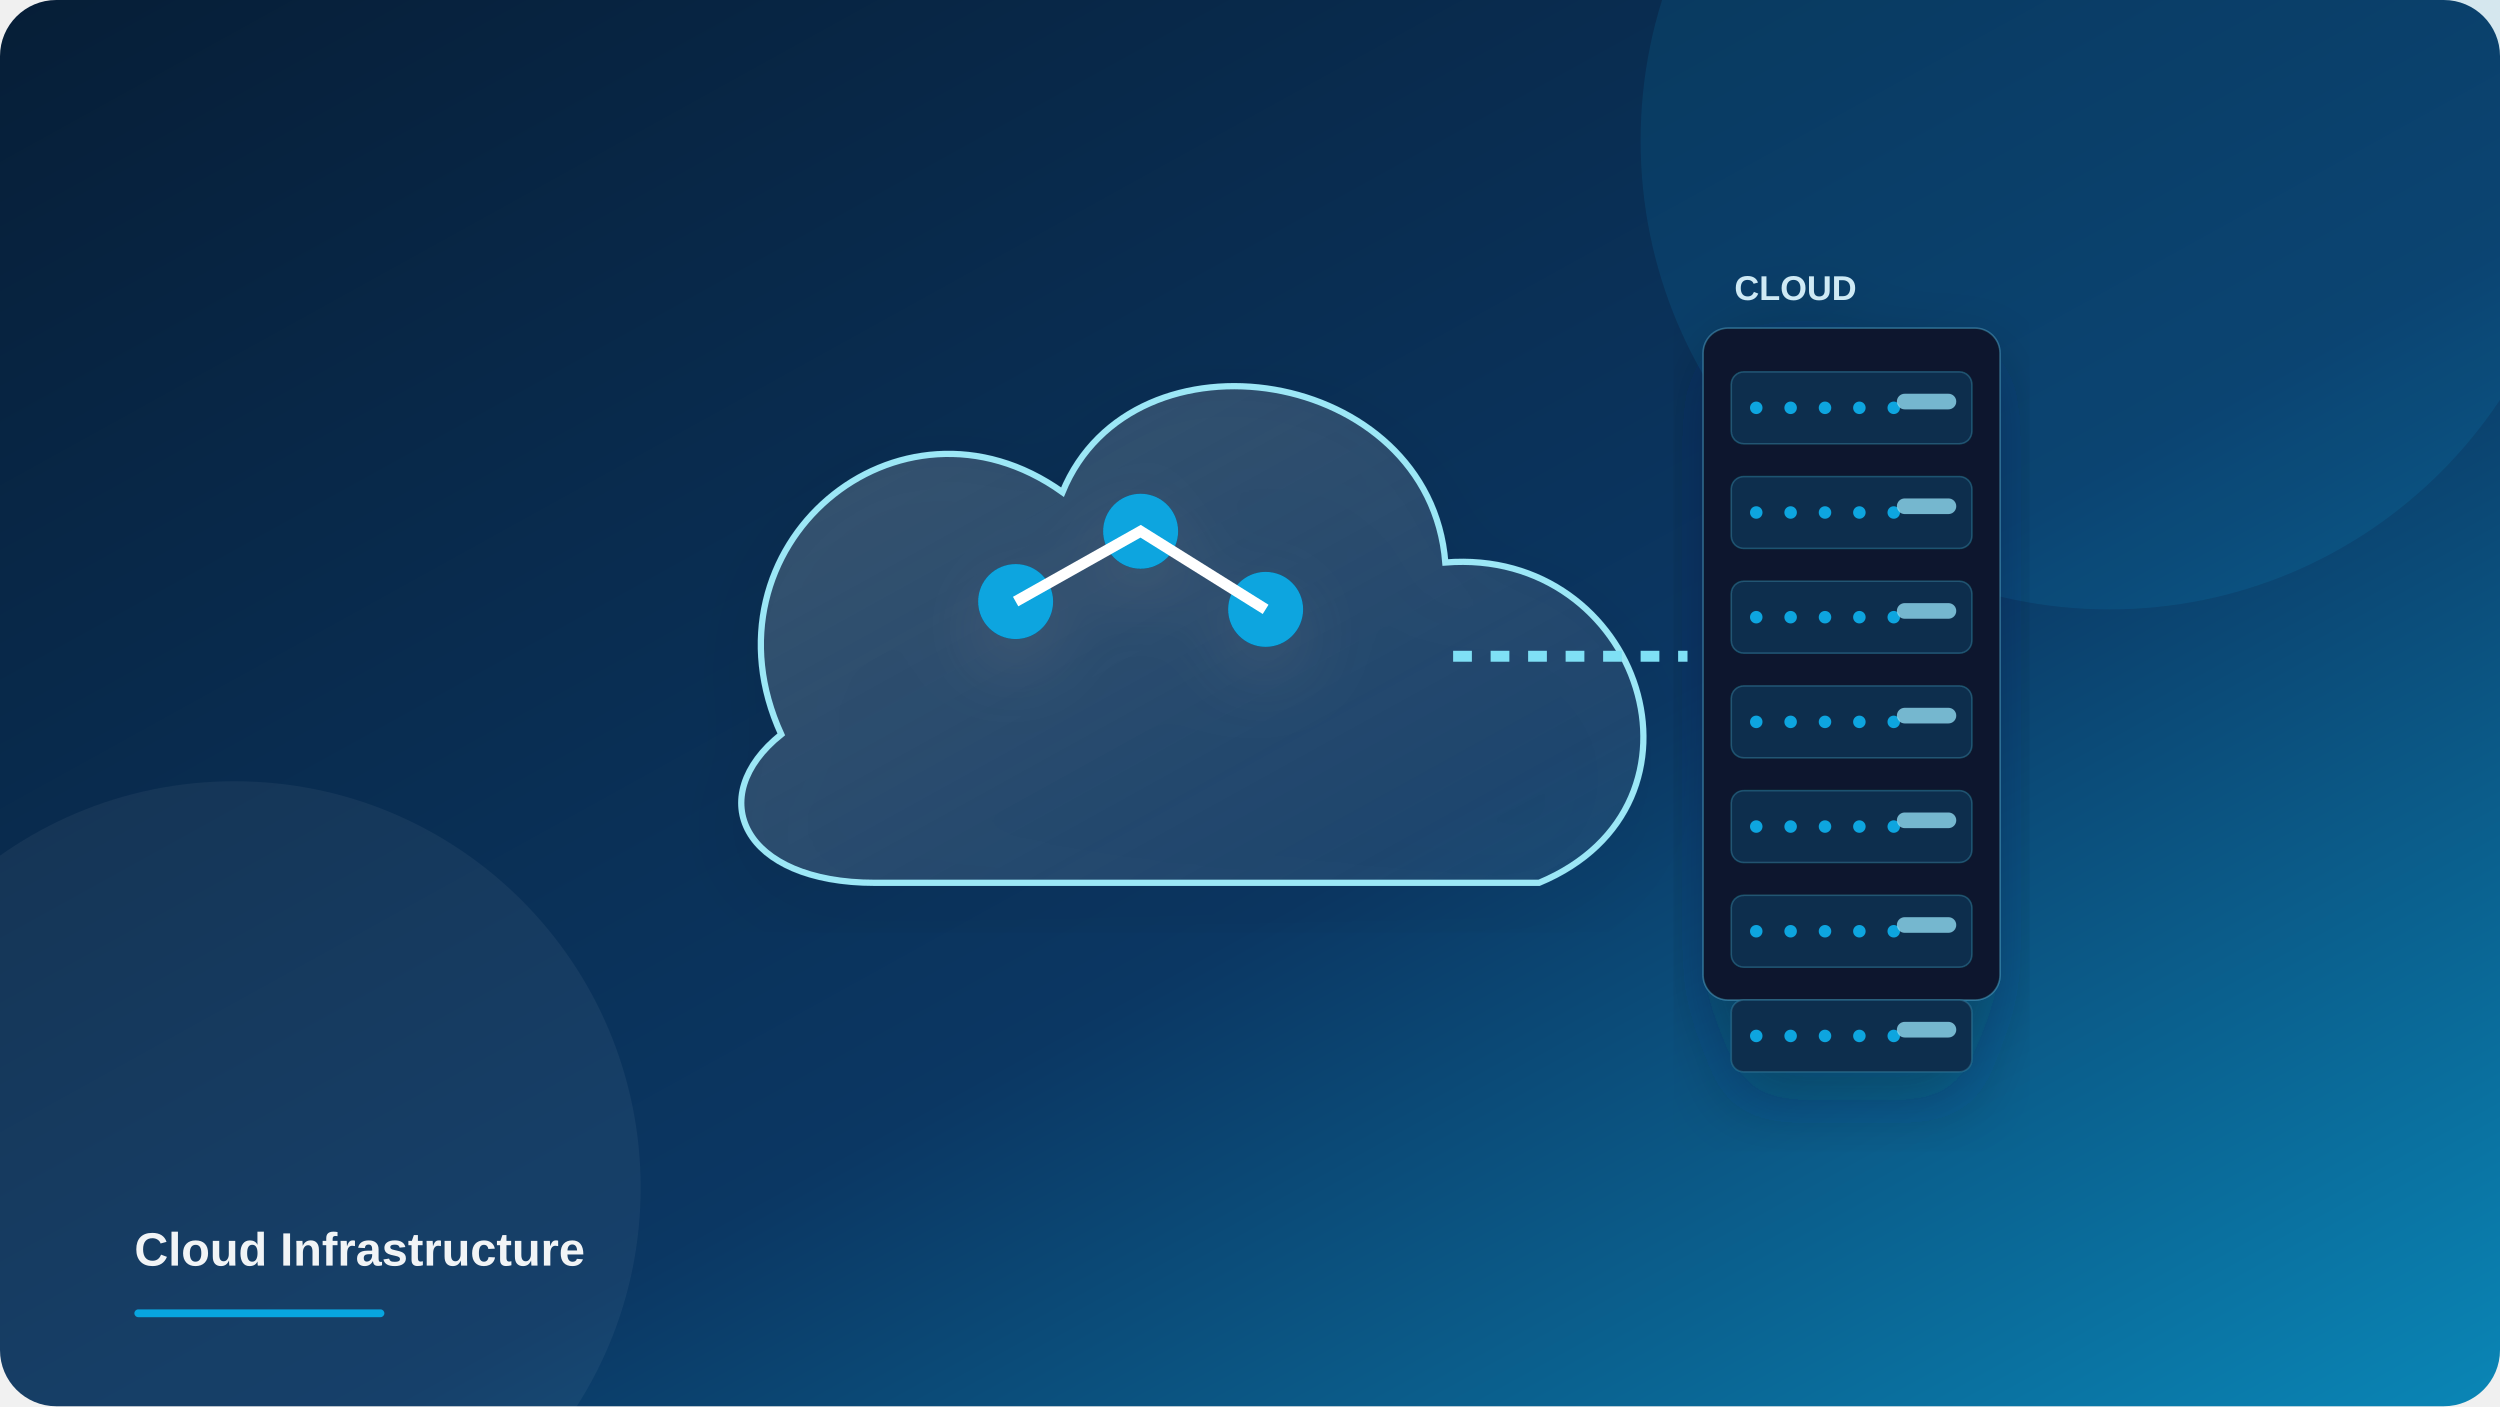
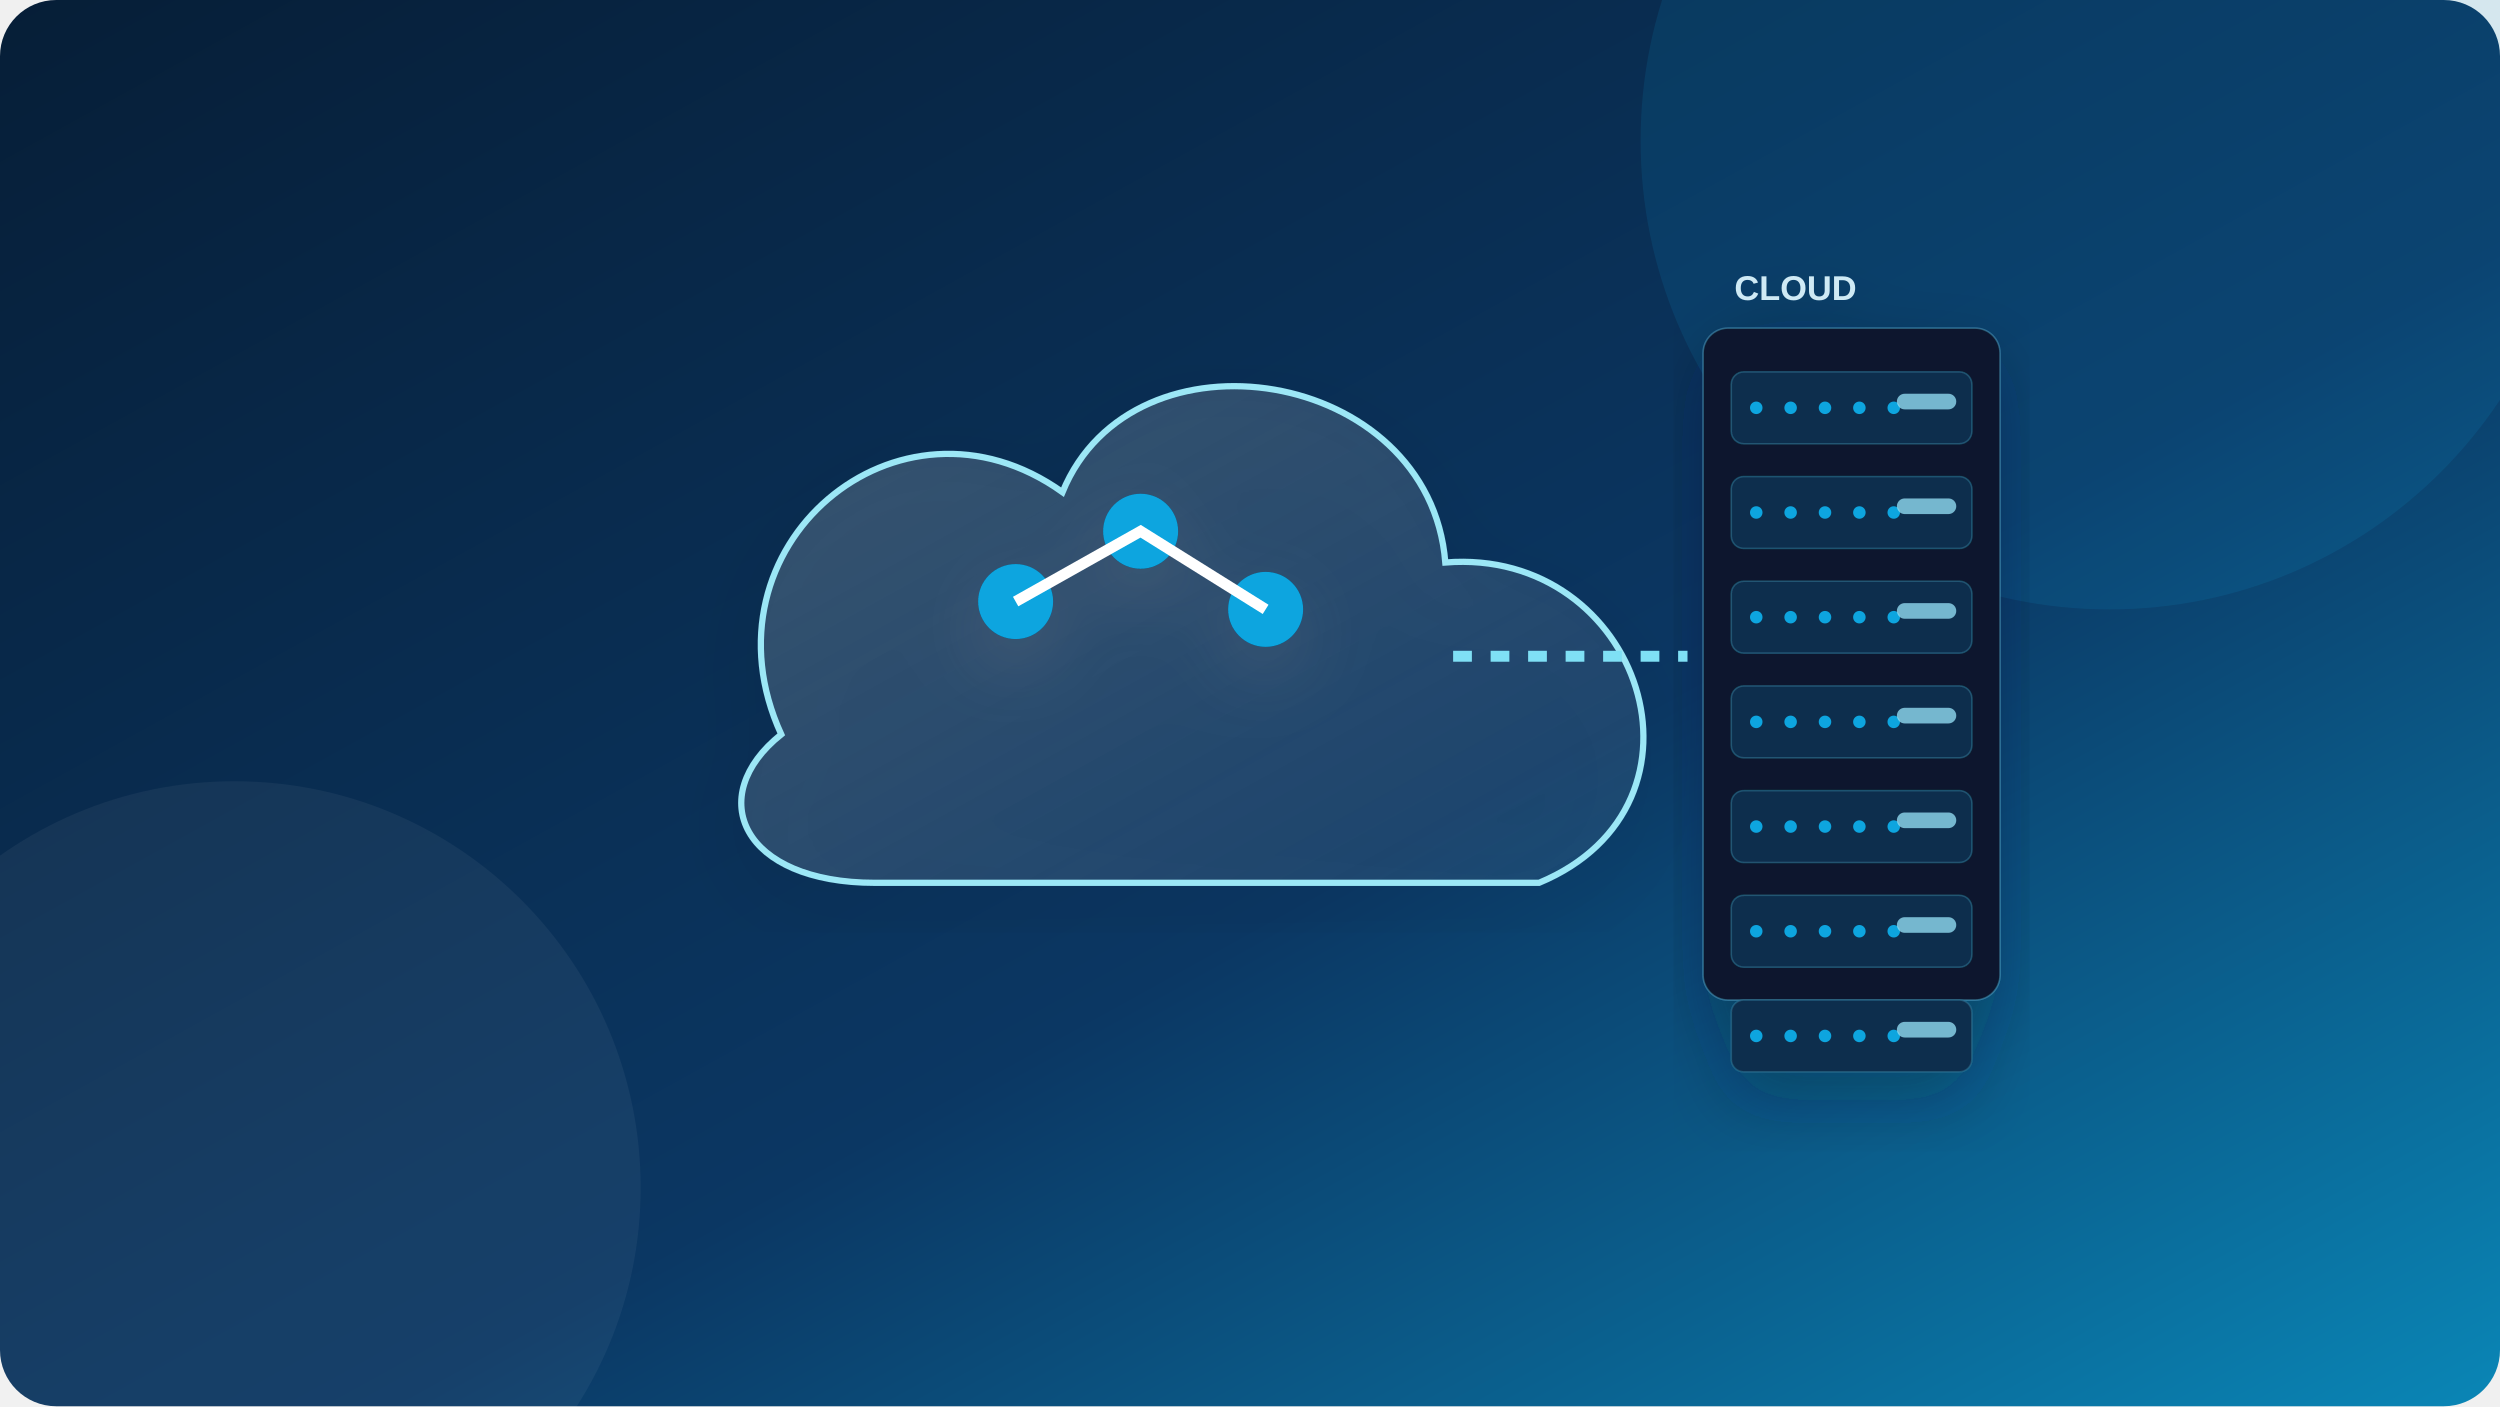
<svg xmlns="http://www.w3.org/2000/svg" viewBox="0 0 1600 900" role="img" aria-label="Cloud Infrastructure">
  <defs>
    <linearGradient id="bg" x1="0" y1="0" x2="1" y2="1">
      <stop offset="0" stop-color="#061e37" />
      <stop offset=".58" stop-color="#0b3763" />
      <stop offset="1" stop-color="#0a86b6" />
    </linearGradient>
    <linearGradient id="glass" x1="0" y1="0" x2="1" y2="1">
      <stop offset="0" stop-color="#fff" stop-opacity=".18" />
      <stop offset="1" stop-color="#fff" stop-opacity=".04" />
    </linearGradient>
    <filter id="shadow">
      <feDropShadow dx="0" dy="18" stdDeviation="22" flood-color="#00152b" flood-opacity=".28" />
    </filter>
  </defs>
  <rect width="1600" height="900" rx="36" fill="url(#bg)" />
  <circle cx="1350" cy="90" r="300" fill="#08a5df" opacity=".12" />
  <circle cx="150" cy="760" r="260" fill="#fff" opacity=".05" />
  <g filter="url(#shadow)">
    <path d="M500 470c-55-120 75-230 180-155 45-110 235-80 245 45 125-10 180 155 60 205H560c-85 0-110-55-60-95z" fill="url(#glass)" stroke="#9ce7f6" stroke-width="4" />
    <circle cx="650" cy="385" r="24" fill="#08a5df" />
    <circle cx="730" cy="340" r="24" fill="#08a5df" />
    <circle cx="810" cy="390" r="24" fill="#08a5df" />
    <path d="M650 385l80-45 80 50" stroke="#fff" stroke-width="7" fill="none" />
  </g>
  <g filter="url(#shadow)">
    <rect x="1090" y="210" width="190" height="430" rx="16" fill="#07192e" stroke="#5eaed2" stroke-opacity=".45" />
    <rect x="1108" y="238" width="154" height="46" rx="8" fill="#102f4e" stroke="#2e7192" stroke-opacity=".6" />
    <circle cx="1124" cy="261" r="4" fill="#08a5df" />
    <circle cx="1146" cy="261" r="4" fill="#08a5df" />
    <circle cx="1168" cy="261" r="4" fill="#08a5df" />
    <circle cx="1190" cy="261" r="4" fill="#08a5df" />
    <circle cx="1212" cy="261" r="4" fill="#08a5df" />
    <rect x="1214" y="252" width="38" height="10" rx="5" fill="#8fd9ef" opacity=".8" />
    <rect x="1108" y="305" width="154" height="46" rx="8" fill="#102f4e" stroke="#2e7192" stroke-opacity=".6" />
    <circle cx="1124" cy="328" r="4" fill="#08a5df" />
    <circle cx="1146" cy="328" r="4" fill="#08a5df" />
    <circle cx="1168" cy="328" r="4" fill="#08a5df" />
    <circle cx="1190" cy="328" r="4" fill="#08a5df" />
    <circle cx="1212" cy="328" r="4" fill="#08a5df" />
    <rect x="1214" y="319" width="38" height="10" rx="5" fill="#8fd9ef" opacity=".8" />
    <rect x="1108" y="372" width="154" height="46" rx="8" fill="#102f4e" stroke="#2e7192" stroke-opacity=".6" />
    <circle cx="1124" cy="395" r="4" fill="#08a5df" />
    <circle cx="1146" cy="395" r="4" fill="#08a5df" />
    <circle cx="1168" cy="395" r="4" fill="#08a5df" />
    <circle cx="1190" cy="395" r="4" fill="#08a5df" />
    <circle cx="1212" cy="395" r="4" fill="#08a5df" />
    <rect x="1214" y="386" width="38" height="10" rx="5" fill="#8fd9ef" opacity=".8" />
    <rect x="1108" y="439" width="154" height="46" rx="8" fill="#102f4e" stroke="#2e7192" stroke-opacity=".6" />
    <circle cx="1124" cy="462" r="4" fill="#08a5df" />
    <circle cx="1146" cy="462" r="4" fill="#08a5df" />
    <circle cx="1168" cy="462" r="4" fill="#08a5df" />
    <circle cx="1190" cy="462" r="4" fill="#08a5df" />
    <circle cx="1212" cy="462" r="4" fill="#08a5df" />
    <rect x="1214" y="453" width="38" height="10" rx="5" fill="#8fd9ef" opacity=".8" />
    <rect x="1108" y="506" width="154" height="46" rx="8" fill="#102f4e" stroke="#2e7192" stroke-opacity=".6" />
    <circle cx="1124" cy="529" r="4" fill="#08a5df" />
    <circle cx="1146" cy="529" r="4" fill="#08a5df" />
    <circle cx="1168" cy="529" r="4" fill="#08a5df" />
    <circle cx="1190" cy="529" r="4" fill="#08a5df" />
    <circle cx="1212" cy="529" r="4" fill="#08a5df" />
    <rect x="1214" y="520" width="38" height="10" rx="5" fill="#8fd9ef" opacity=".8" />
    <rect x="1108" y="573" width="154" height="46" rx="8" fill="#102f4e" stroke="#2e7192" stroke-opacity=".6" />
    <circle cx="1124" cy="596" r="4" fill="#08a5df" />
    <circle cx="1146" cy="596" r="4" fill="#08a5df" />
    <circle cx="1168" cy="596" r="4" fill="#08a5df" />
    <circle cx="1190" cy="596" r="4" fill="#08a5df" />
    <circle cx="1212" cy="596" r="4" fill="#08a5df" />
    <rect x="1214" y="587" width="38" height="10" rx="5" fill="#8fd9ef" opacity=".8" />
    <rect x="1108" y="640" width="154" height="46" rx="8" fill="#102f4e" stroke="#2e7192" stroke-opacity=".6" />
    <circle cx="1124" cy="663" r="4" fill="#08a5df" />
    <circle cx="1146" cy="663" r="4" fill="#08a5df" />
    <circle cx="1168" cy="663" r="4" fill="#08a5df" />
    <circle cx="1190" cy="663" r="4" fill="#08a5df" />
    <circle cx="1212" cy="663" r="4" fill="#08a5df" />
    <rect x="1214" y="654" width="38" height="10" rx="5" fill="#8fd9ef" opacity=".8" />
    <text x="1110" y="192" font-family="Arial" font-size="22" font-weight="700" fill="#cfeaf5">CLOUD</text>
  </g>
  <path d="M930 420h150" stroke="#7fe0f5" stroke-width="7" stroke-dasharray="12 12" />
-   <text x="86" y="810" font-family="Arial,Helvetica,sans-serif" font-size="30" font-weight="700" fill="#fff" opacity=".94">Cloud Infrastructure</text>
-   <rect x="86" y="838" width="160" height="5" rx="2.5" fill="#08a5df" />
</svg>
